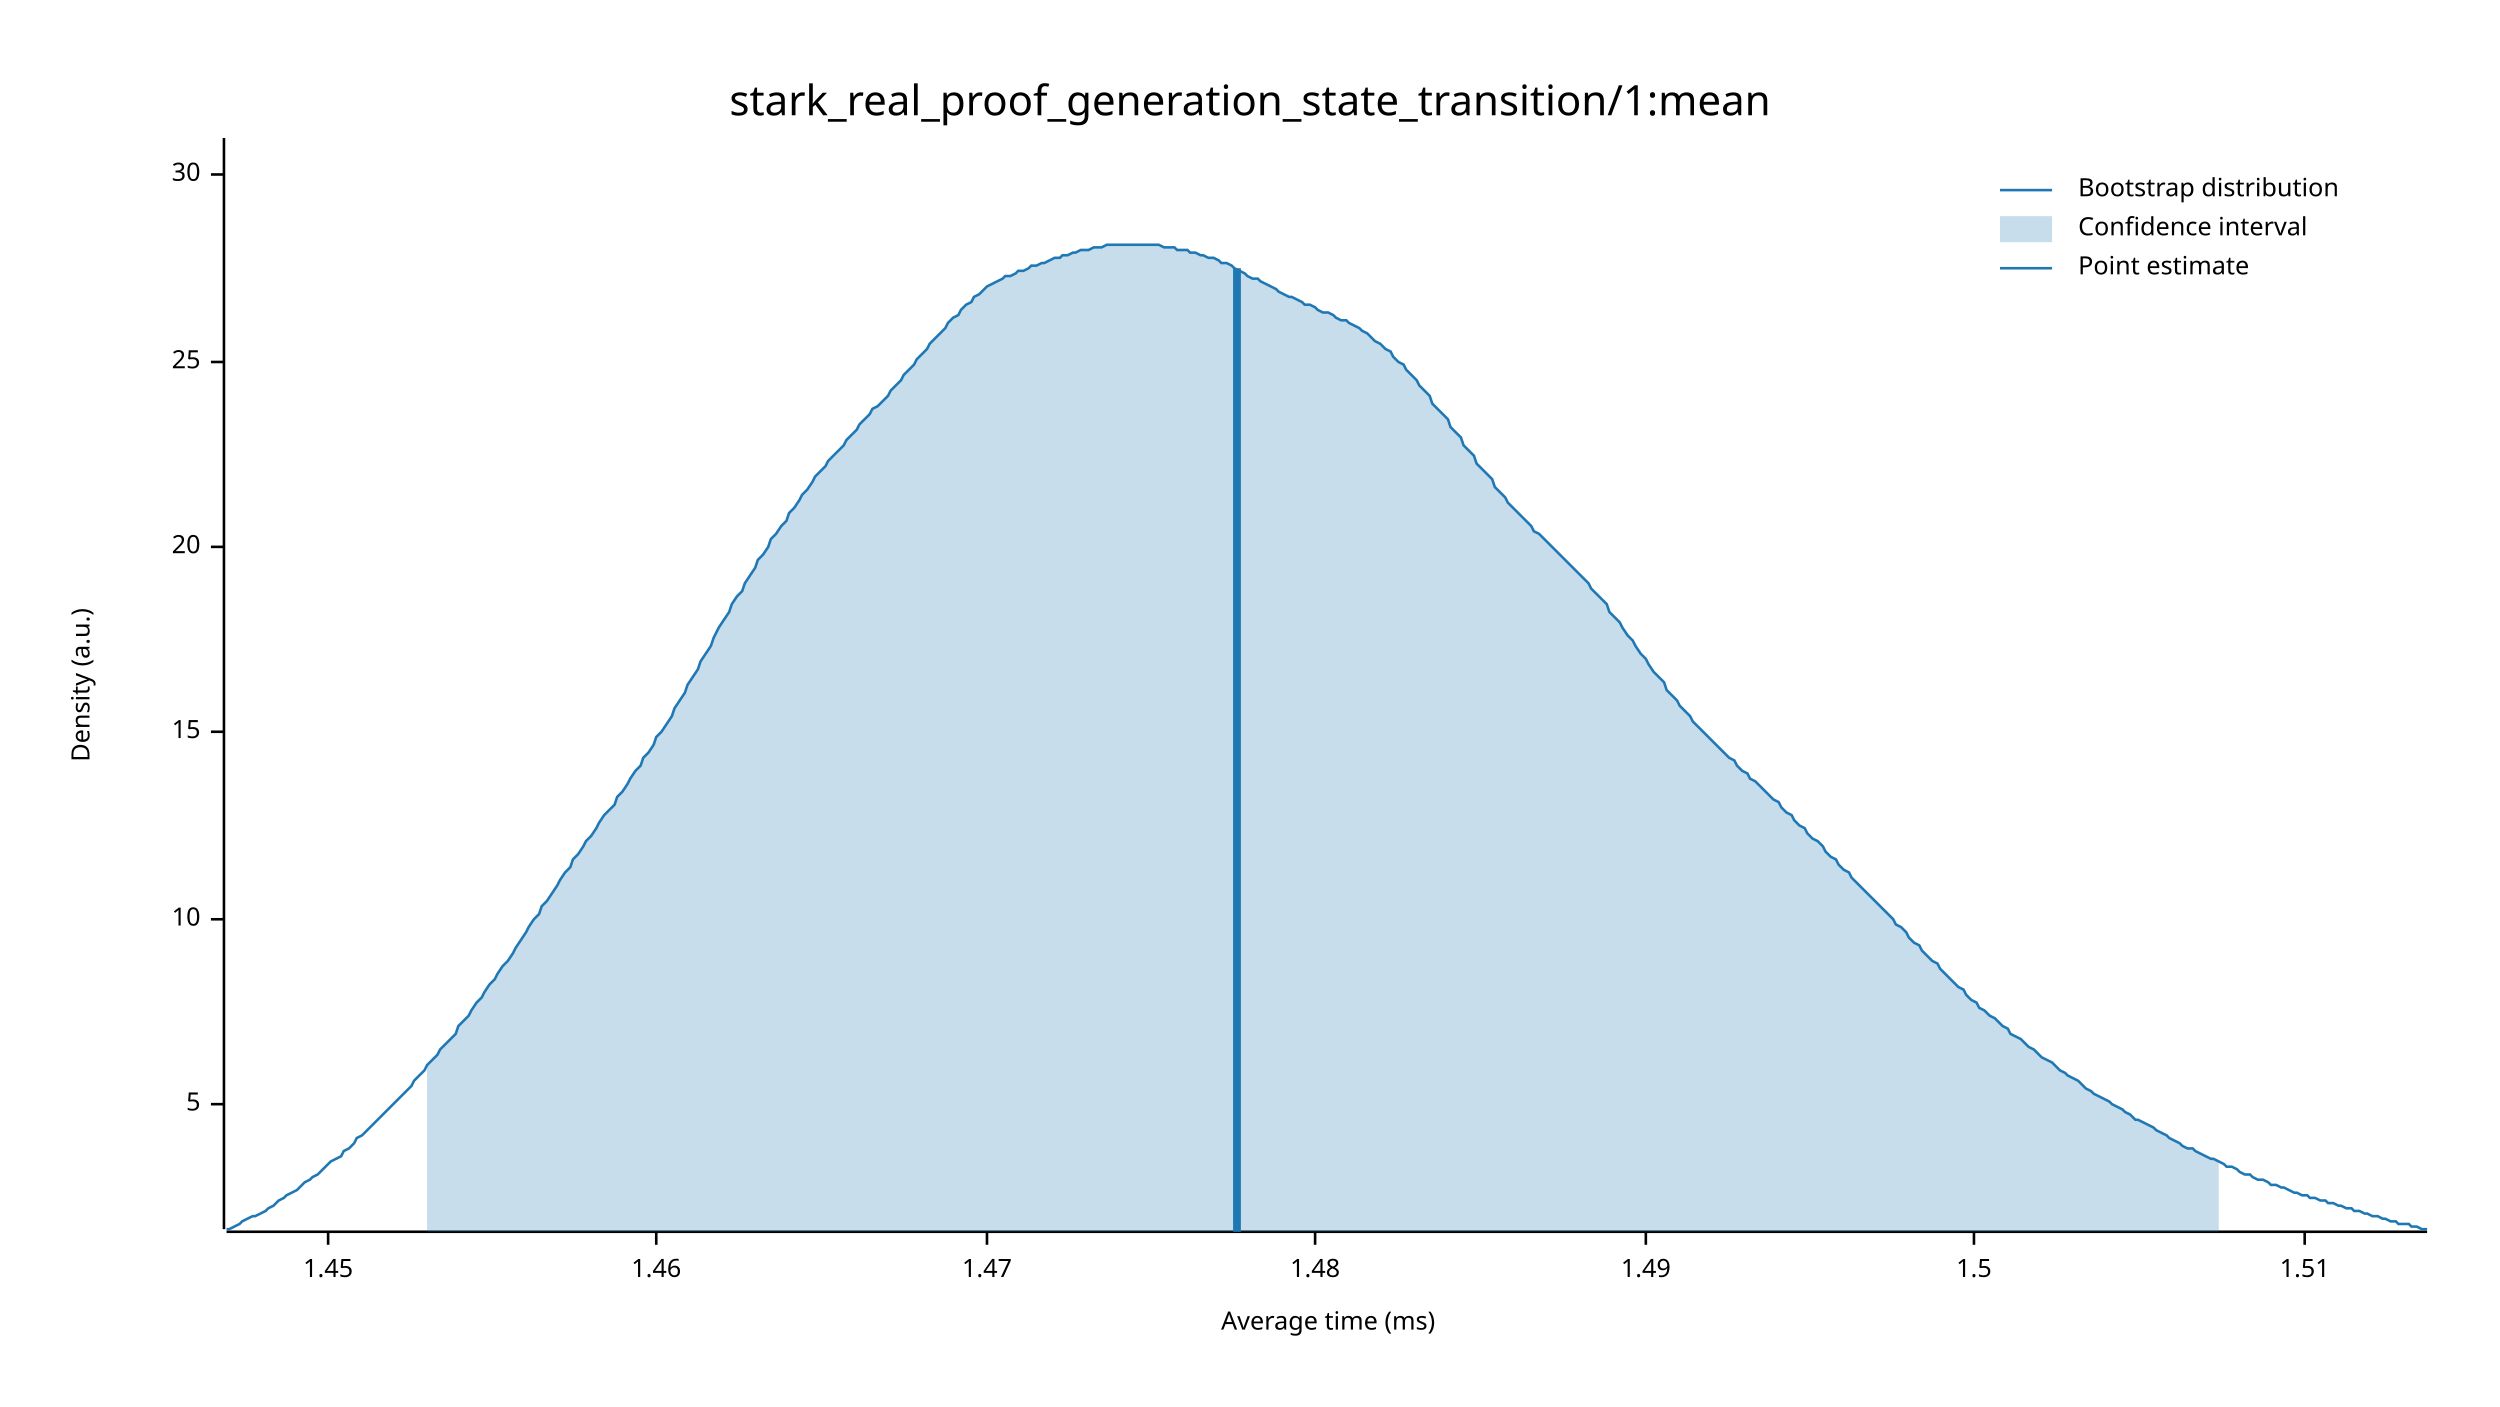
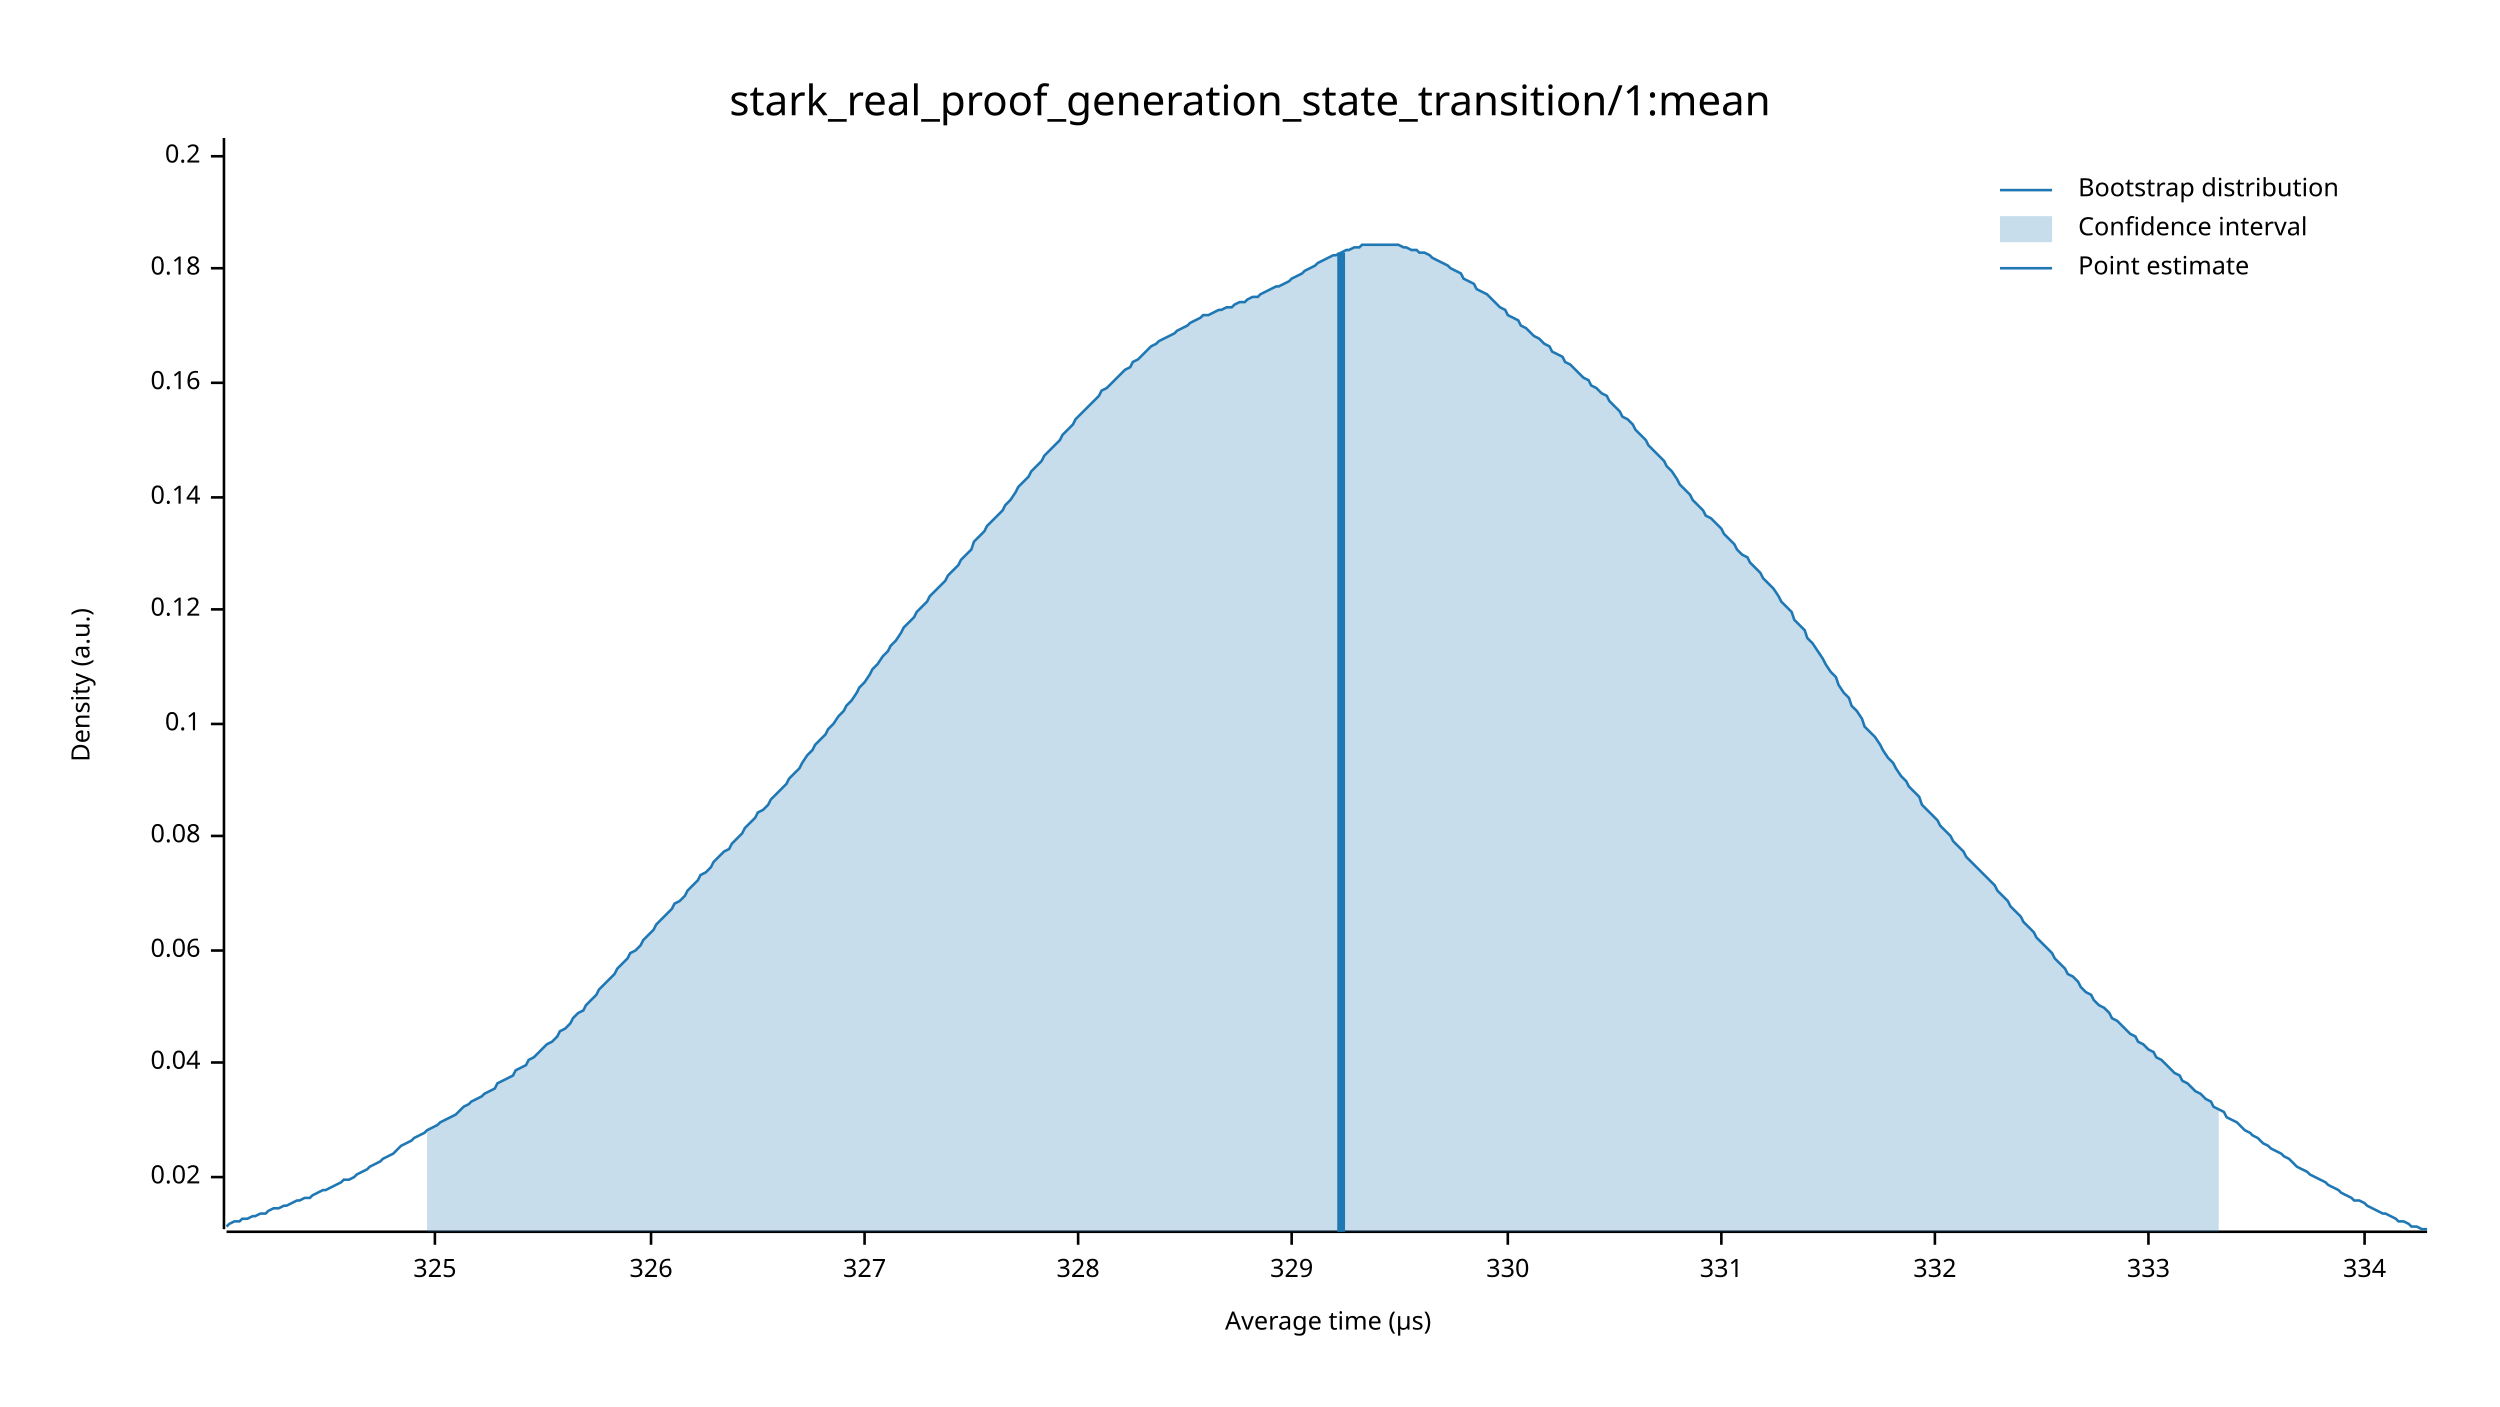
<svg xmlns="http://www.w3.org/2000/svg" width="960" height="540" viewBox="0 0 960 540">
  <text x="480" y="32" dy="0.76em" text-anchor="middle" font-family="sans-serif" font-size="16.129" opacity="1" fill="#000000">
stark_real_proof_generation_state_transition/1:mean
</text>
  <text x="27" y="263" dy="0.76em" text-anchor="middle" font-family="sans-serif" font-size="9.677" opacity="1" fill="#000000" transform="rotate(270, 27, 263)">
Density (a.u.)
</text>
  <text x="510" y="513" dy="-0.5ex" text-anchor="middle" font-family="sans-serif" font-size="9.677" opacity="1" fill="#000000">
- Average time (ms)
+ Average time (µs)
</text>
  <polyline fill="none" opacity="1" stroke="#000000" stroke-width="1" points="86,53 86,472 " />
-   <text x="77" y="424" dy="0.5ex" text-anchor="end" font-family="sans-serif" font-size="9.677" opacity="1" fill="#000000">
- 5
+   <text x="77" y="452" dy="0.5ex" text-anchor="end" font-family="sans-serif" font-size="9.677" opacity="1" fill="#000000">
+ 0.02
</text>
-   <polyline fill="none" opacity="1" stroke="#000000" stroke-width="1" points="81,424 86,424 " />
-   <text x="77" y="353" dy="0.5ex" text-anchor="end" font-family="sans-serif" font-size="9.677" opacity="1" fill="#000000">
- 10
+   <polyline fill="none" opacity="1" stroke="#000000" stroke-width="1" points="81,452 86,452 " />
+   <text x="77" y="408" dy="0.5ex" text-anchor="end" font-family="sans-serif" font-size="9.677" opacity="1" fill="#000000">
+ 0.04
</text>
-   <polyline fill="none" opacity="1" stroke="#000000" stroke-width="1" points="81,353 86,353 " />
-   <text x="77" y="281" dy="0.5ex" text-anchor="end" font-family="sans-serif" font-size="9.677" opacity="1" fill="#000000">
- 15
+   <polyline fill="none" opacity="1" stroke="#000000" stroke-width="1" points="81,408 86,408 " />
+   <text x="77" y="365" dy="0.5ex" text-anchor="end" font-family="sans-serif" font-size="9.677" opacity="1" fill="#000000">
+ 0.06
</text>
-   <polyline fill="none" opacity="1" stroke="#000000" stroke-width="1" points="81,281 86,281 " />
-   <text x="77" y="210" dy="0.5ex" text-anchor="end" font-family="sans-serif" font-size="9.677" opacity="1" fill="#000000">
- 20
+   <polyline fill="none" opacity="1" stroke="#000000" stroke-width="1" points="81,365 86,365 " />
+   <text x="77" y="321" dy="0.5ex" text-anchor="end" font-family="sans-serif" font-size="9.677" opacity="1" fill="#000000">
+ 0.08
</text>
-   <polyline fill="none" opacity="1" stroke="#000000" stroke-width="1" points="81,210 86,210 " />
-   <text x="77" y="139" dy="0.5ex" text-anchor="end" font-family="sans-serif" font-size="9.677" opacity="1" fill="#000000">
- 25
+   <polyline fill="none" opacity="1" stroke="#000000" stroke-width="1" points="81,321 86,321 " />
+   <text x="77" y="278" dy="0.5ex" text-anchor="end" font-family="sans-serif" font-size="9.677" opacity="1" fill="#000000">
+ 0.1
</text>
-   <polyline fill="none" opacity="1" stroke="#000000" stroke-width="1" points="81,139 86,139 " />
-   <text x="77" y="67" dy="0.5ex" text-anchor="end" font-family="sans-serif" font-size="9.677" opacity="1" fill="#000000">
- 30
+   <polyline fill="none" opacity="1" stroke="#000000" stroke-width="1" points="81,278 86,278 " />
+   <text x="77" y="234" dy="0.5ex" text-anchor="end" font-family="sans-serif" font-size="9.677" opacity="1" fill="#000000">
+ 0.12
</text>
-   <polyline fill="none" opacity="1" stroke="#000000" stroke-width="1" points="81,67 86,67 " />
+   <polyline fill="none" opacity="1" stroke="#000000" stroke-width="1" points="81,234 86,234 " />
+   <text x="77" y="191" dy="0.5ex" text-anchor="end" font-family="sans-serif" font-size="9.677" opacity="1" fill="#000000">
+ 0.14
+ </text>
+   <polyline fill="none" opacity="1" stroke="#000000" stroke-width="1" points="81,191 86,191 " />
+   <text x="77" y="147" dy="0.5ex" text-anchor="end" font-family="sans-serif" font-size="9.677" opacity="1" fill="#000000">
+ 0.16
+ </text>
+   <polyline fill="none" opacity="1" stroke="#000000" stroke-width="1" points="81,147 86,147 " />
+   <text x="77" y="103" dy="0.5ex" text-anchor="end" font-family="sans-serif" font-size="9.677" opacity="1" fill="#000000">
+ 0.18
+ </text>
+   <polyline fill="none" opacity="1" stroke="#000000" stroke-width="1" points="81,103 86,103 " />
+   <text x="77" y="60" dy="0.5ex" text-anchor="end" font-family="sans-serif" font-size="9.677" opacity="1" fill="#000000">
+ 0.2
+ </text>
+   <polyline fill="none" opacity="1" stroke="#000000" stroke-width="1" points="81,60 86,60 " />
  <polyline fill="none" opacity="1" stroke="#000000" stroke-width="1" points="87,473 932,473 " />
-   <text x="126" y="483" dy="0.76em" text-anchor="middle" font-family="sans-serif" font-size="9.677" opacity="1" fill="#000000">
- 1.45
+   <text x="167" y="483" dy="0.76em" text-anchor="middle" font-family="sans-serif" font-size="9.677" opacity="1" fill="#000000">
+ 325
</text>
-   <polyline fill="none" opacity="1" stroke="#000000" stroke-width="1" points="126,473 126,478 " />
-   <text x="252" y="483" dy="0.76em" text-anchor="middle" font-family="sans-serif" font-size="9.677" opacity="1" fill="#000000">
- 1.46
+   <polyline fill="none" opacity="1" stroke="#000000" stroke-width="1" points="167,473 167,478 " />
+   <text x="250" y="483" dy="0.76em" text-anchor="middle" font-family="sans-serif" font-size="9.677" opacity="1" fill="#000000">
+ 326
</text>
-   <polyline fill="none" opacity="1" stroke="#000000" stroke-width="1" points="252,473 252,478 " />
-   <text x="379" y="483" dy="0.76em" text-anchor="middle" font-family="sans-serif" font-size="9.677" opacity="1" fill="#000000">
- 1.47
+   <polyline fill="none" opacity="1" stroke="#000000" stroke-width="1" points="250,473 250,478 " />
+   <text x="332" y="483" dy="0.76em" text-anchor="middle" font-family="sans-serif" font-size="9.677" opacity="1" fill="#000000">
+ 327
</text>
-   <polyline fill="none" opacity="1" stroke="#000000" stroke-width="1" points="379,473 379,478 " />
-   <text x="505" y="483" dy="0.76em" text-anchor="middle" font-family="sans-serif" font-size="9.677" opacity="1" fill="#000000">
- 1.48
+   <polyline fill="none" opacity="1" stroke="#000000" stroke-width="1" points="332,473 332,478 " />
+   <text x="414" y="483" dy="0.76em" text-anchor="middle" font-family="sans-serif" font-size="9.677" opacity="1" fill="#000000">
+ 328
</text>
-   <polyline fill="none" opacity="1" stroke="#000000" stroke-width="1" points="505,473 505,478 " />
-   <text x="632" y="483" dy="0.76em" text-anchor="middle" font-family="sans-serif" font-size="9.677" opacity="1" fill="#000000">
- 1.49
+   <polyline fill="none" opacity="1" stroke="#000000" stroke-width="1" points="414,473 414,478 " />
+   <text x="496" y="483" dy="0.76em" text-anchor="middle" font-family="sans-serif" font-size="9.677" opacity="1" fill="#000000">
+ 329
</text>
-   <polyline fill="none" opacity="1" stroke="#000000" stroke-width="1" points="632,473 632,478 " />
-   <text x="758" y="483" dy="0.76em" text-anchor="middle" font-family="sans-serif" font-size="9.677" opacity="1" fill="#000000">
- 1.5
+   <polyline fill="none" opacity="1" stroke="#000000" stroke-width="1" points="496,473 496,478 " />
+   <text x="579" y="483" dy="0.76em" text-anchor="middle" font-family="sans-serif" font-size="9.677" opacity="1" fill="#000000">
+ 330
</text>
-   <polyline fill="none" opacity="1" stroke="#000000" stroke-width="1" points="758,473 758,478 " />
-   <text x="885" y="483" dy="0.76em" text-anchor="middle" font-family="sans-serif" font-size="9.677" opacity="1" fill="#000000">
- 1.51
+   <polyline fill="none" opacity="1" stroke="#000000" stroke-width="1" points="579,473 579,478 " />
+   <text x="661" y="483" dy="0.76em" text-anchor="middle" font-family="sans-serif" font-size="9.677" opacity="1" fill="#000000">
+ 331
</text>
-   <polyline fill="none" opacity="1" stroke="#000000" stroke-width="1" points="885,473 885,478 " />
-   <polyline fill="none" opacity="1" stroke="#1F78B4" stroke-width="1" points="87,472 88,472 90,471 92,470 93,469 95,468 97,467 98,467 100,466 102,465 103,464 105,463 107,461 109,460 110,459 112,458 114,457 115,456 117,454 119,453 120,452 122,451 124,449 125,448 127,446 129,445 131,444 132,442 134,441 136,439 137,437 139,436 141,434 142,433 144,431 146,429 147,428 149,426 151,424 153,422 154,421 156,419 158,417 159,415 161,413 163,411 164,409 166,407 168,405 169,403 171,401 173,399 175,397 176,394 178,392 180,390 181,388 183,385 185,383 186,381 188,378 190,376 191,374 193,371 195,369 197,366 198,364 200,361 202,358 203,356 205,353 207,351 208,348 210,346 212,343 214,340 215,338 217,335 219,333 220,330 222,328 224,325 225,323 227,321 229,318 230,316 232,313 234,311 236,309 237,306 239,304 241,301 242,299 244,296 246,294 247,291 249,289 251,286 252,283 254,281 256,278 258,275 259,272 261,269 263,266 264,263 266,260 268,257 269,254 271,251 273,248 274,245 276,241 278,238 280,235 281,232 283,229 285,227 286,224 288,221 290,218 291,215 293,213 295,210 296,207 298,205 300,202 302,200 303,197 305,195 307,192 308,190 310,188 312,185 313,183 315,181 317,179 318,177 320,175 322,173 324,171 325,169 327,167 329,165 330,163 332,161 334,159 335,157 337,156 339,154 341,152 342,150 344,148 346,146 347,144 349,142 351,140 352,138 354,136 356,134 357,132 359,130 361,128 363,126 364,124 366,122 368,121 369,119 371,117 373,116 374,114 376,113 378,111 379,110 381,109 383,108 385,107 386,106 388,106 390,105 391,104 393,104 395,103 396,102 398,102 400,101 401,101 403,100 405,99 407,99 408,98 410,98 412,97 413,97 415,96 417,96 418,96 420,95 422,95 423,95 425,94 427,94 429,94 430,94 432,94 434,94 435,94 437,94 439,94 440,94 442,94 444,94 445,94 447,95 449,95 451,95 452,96 454,96 456,96 457,97 459,97 461,98 462,98 464,99 466,99 468,100 469,101 471,101 473,102 474,103 476,104 478,105 479,106 481,107 483,107 484,108 486,109 488,110 490,111 491,112 493,113 495,114 496,114 498,115 500,116 501,117 503,117 505,118 506,119 508,120 510,120 512,121 513,122 515,123 517,123 518,124 520,125 522,126 523,127 525,128 527,130 528,131 530,132 532,134 534,135 535,137 537,139 539,140 540,142 542,144 544,146 545,148 547,150 549,152 550,155 552,157 554,159 556,161 557,164 559,166 561,168 562,171 564,173 566,175 567,178 569,180 571,182 573,184 574,187 576,189 578,191 579,193 581,195 583,197 584,198 586,200 588,202 589,204 591,205 593,207 595,209 596,210 598,212 600,214 601,215 603,217 605,219 606,220 608,222 610,224 611,226 613,228 615,230 617,232 618,235 620,237 622,239 623,241 625,244 627,246 628,248 630,251 632,253 633,255 635,258 637,260 639,262 640,265 642,267 644,269 645,271 647,273 649,275 650,277 652,279 654,281 655,282 657,284 659,286 661,288 662,289 664,291 666,292 667,294 669,296 671,297 672,299 674,300 676,302 677,303 679,305 681,307 683,308 684,310 686,312 688,313 689,315 691,317 693,318 694,320 696,322 698,323 700,325 701,327 703,329 705,330 706,332 708,334 710,335 711,337 713,339 715,341 716,342 718,344 720,346 722,348 723,349 725,351 727,353 728,355 730,356 732,358 733,360 735,362 737,363 738,365 740,367 742,369 744,370 745,372 747,374 749,376 750,377 752,379 754,380 755,382 757,384 759,385 760,387 762,388 764,390 766,391 767,392 769,394 771,395 772,397 774,398 776,399 777,400 779,402 781,403 782,404 784,406 786,407 788,408 789,409 791,411 793,412 794,413 796,414 798,415 799,416 801,418 803,419 804,420 806,421 808,422 810,423 811,424 813,425 815,426 816,427 818,428 820,430 821,430 823,431 825,432 827,433 828,434 830,435 832,436 833,437 835,438 837,439 838,440 840,441 842,441 843,442 845,443 847,444 849,445 850,445 852,446 854,447 855,448 857,448 859,449 860,450 862,451 864,451 865,452 867,453 869,453 871,454 872,455 874,455 876,456 877,456 879,457 881,458 882,458 884,459 886,459 887,460 889,460 891,461 893,461 894,462 896,462 898,463 899,463 901,464 903,464 904,465 906,465 908,466 909,466 911,467 913,467 915,468 916,468 918,469 920,469 921,470 923,470 925,470 926,471 928,471 930,472 932,472 " />
-   <polygon opacity="0.25" fill="#1F78B4" points="164,409 166,407 168,405 169,403 171,401 173,399 175,397 176,394 178,392 180,390 181,388 183,385 185,383 186,381 188,378 190,376 191,374 193,371 195,369 197,366 198,364 200,361 202,358 203,356 205,353 207,351 208,348 210,346 212,343 214,340 215,338 217,335 219,333 220,330 222,328 224,325 225,323 227,321 229,318 230,316 232,313 234,311 236,309 237,306 239,304 241,301 242,299 244,296 246,294 247,291 249,289 251,286 252,283 254,281 256,278 258,275 259,272 261,269 263,266 264,263 266,260 268,257 269,254 271,251 273,248 274,245 276,241 278,238 280,235 281,232 283,229 285,227 286,224 288,221 290,218 291,215 293,213 295,210 296,207 298,205 300,202 302,200 303,197 305,195 307,192 308,190 310,188 312,185 313,183 315,181 317,179 318,177 320,175 322,173 324,171 325,169 327,167 329,165 330,163 332,161 334,159 335,157 337,156 339,154 341,152 342,150 344,148 346,146 347,144 349,142 351,140 352,138 354,136 356,134 357,132 359,130 361,128 363,126 364,124 366,122 368,121 369,119 371,117 373,116 374,114 376,113 378,111 379,110 381,109 383,108 385,107 386,106 388,106 390,105 391,104 393,104 395,103 396,102 398,102 400,101 401,101 403,100 405,99 407,99 408,98 410,98 412,97 413,97 415,96 417,96 418,96 420,95 422,95 423,95 425,94 427,94 429,94 430,94 432,94 434,94 435,94 437,94 439,94 440,94 442,94 444,94 445,94 447,95 449,95 451,95 452,96 454,96 456,96 457,97 459,97 461,98 462,98 464,99 466,99 468,100 469,101 471,101 473,102 474,103 476,104 478,105 479,106 481,107 483,107 484,108 486,109 488,110 490,111 491,112 493,113 495,114 496,114 498,115 500,116 501,117 503,117 505,118 506,119 508,120 510,120 512,121 513,122 515,123 517,123 518,124 520,125 522,126 523,127 525,128 527,130 528,131 530,132 532,134 534,135 535,137 537,139 539,140 540,142 542,144 544,146 545,148 547,150 549,152 550,155 552,157 554,159 556,161 557,164 559,166 561,168 562,171 564,173 566,175 567,178 569,180 571,182 573,184 574,187 576,189 578,191 579,193 581,195 583,197 584,198 586,200 588,202 589,204 591,205 593,207 595,209 596,210 598,212 600,214 601,215 603,217 605,219 606,220 608,222 610,224 611,226 613,228 615,230 617,232 618,235 620,237 622,239 623,241 625,244 627,246 628,248 630,251 632,253 633,255 635,258 637,260 639,262 640,265 642,267 644,269 645,271 647,273 649,275 650,277 652,279 654,281 655,282 657,284 659,286 661,288 662,289 664,291 666,292 667,294 669,296 671,297 672,299 674,300 676,302 677,303 679,305 681,307 683,308 684,310 686,312 688,313 689,315 691,317 693,318 694,320 696,322 698,323 700,325 701,327 703,329 705,330 706,332 708,334 710,335 711,337 713,339 715,341 716,342 718,344 720,346 722,348 723,349 725,351 727,353 728,355 730,356 732,358 733,360 735,362 737,363 738,365 740,367 742,369 744,370 745,372 747,374 749,376 750,377 752,379 754,380 755,382 757,384 759,385 760,387 762,388 764,390 766,391 767,392 769,394 771,395 772,397 774,398 776,399 777,400 779,402 781,403 782,404 784,406 786,407 788,408 789,409 791,411 793,412 794,413 796,414 798,415 799,416 801,418 803,419 804,420 806,421 808,422 810,423 811,424 813,425 815,426 816,427 818,428 820,430 821,430 823,431 825,432 827,433 828,434 830,435 832,436 833,437 835,438 837,439 838,440 840,441 842,441 843,442 845,443 847,444 849,445 850,445 852,446 852,473 164,473 " />
-   <polyline fill="none" opacity="1" stroke="#1F78B4" stroke-width="3" points="475,473 475,103 " />
+   <polyline fill="none" opacity="1" stroke="#000000" stroke-width="1" points="661,473 661,478 " />
+   <text x="743" y="483" dy="0.76em" text-anchor="middle" font-family="sans-serif" font-size="9.677" opacity="1" fill="#000000">
+ 332
+ </text>
+   <polyline fill="none" opacity="1" stroke="#000000" stroke-width="1" points="743,473 743,478 " />
+   <text x="825" y="483" dy="0.76em" text-anchor="middle" font-family="sans-serif" font-size="9.677" opacity="1" fill="#000000">
+ 333
+ </text>
+   <polyline fill="none" opacity="1" stroke="#000000" stroke-width="1" points="825,473 825,478 " />
+   <text x="908" y="483" dy="0.76em" text-anchor="middle" font-family="sans-serif" font-size="9.677" opacity="1" fill="#000000">
+ 334
+ </text>
+   <polyline fill="none" opacity="1" stroke="#000000" stroke-width="1" points="908,473 908,478 " />
+   <polyline fill="none" opacity="1" stroke="#1F78B4" stroke-width="1" points="87,471 88,470 90,469 92,469 93,468 95,468 97,467 98,467 100,466 102,466 103,465 105,464 107,464 109,463 110,463 112,462 114,461 115,461 117,460 119,460 120,459 122,458 124,457 125,457 127,456 129,455 131,454 132,453 134,453 136,452 137,451 139,450 141,449 142,448 144,447 146,446 147,445 149,444 151,443 153,441 154,440 156,439 158,438 159,437 161,436 163,435 164,434 166,433 168,432 169,431 171,430 173,429 175,428 176,427 178,425 180,424 181,423 183,422 185,421 186,420 188,419 190,418 191,416 193,415 195,414 197,413 198,411 200,410 202,409 203,407 205,406 207,404 208,403 210,401 212,400 214,398 215,396 217,395 219,393 220,391 222,389 224,388 225,386 227,384 229,382 230,380 232,378 234,376 236,374 237,372 239,370 241,368 242,366 244,365 246,363 247,361 249,359 251,357 252,355 254,353 256,351 258,349 259,347 261,346 263,344 264,342 266,340 268,338 269,336 271,335 273,333 274,331 276,329 278,327 280,326 281,324 283,322 285,320 286,318 288,316 290,314 291,312 293,311 295,309 296,307 298,305 300,303 302,301 303,299 305,297 307,295 308,293 310,290 312,288 313,286 315,284 317,282 318,280 320,278 322,275 324,273 325,271 327,269 329,266 330,264 332,262 334,259 335,257 337,255 339,252 341,250 342,248 344,246 346,243 347,241 349,239 351,237 352,235 354,233 356,231 357,229 359,227 361,225 363,223 364,221 366,219 368,217 369,215 371,213 373,211 374,208 376,206 378,204 379,202 381,200 383,198 385,196 386,194 388,192 390,189 391,187 393,185 395,183 396,181 398,179 400,177 401,175 403,173 405,171 407,169 408,167 410,165 412,163 413,161 415,159 417,157 418,156 420,154 422,152 423,150 425,149 427,147 429,145 430,144 432,142 434,141 435,139 437,138 439,136 440,135 442,133 444,132 445,131 447,130 449,129 451,128 452,127 454,126 456,125 457,124 459,123 461,122 462,121 464,121 466,120 468,119 469,119 471,118 473,118 474,117 476,116 478,116 479,115 481,114 483,114 484,113 486,112 488,111 490,110 491,110 493,109 495,108 496,107 498,106 500,105 501,104 503,103 505,102 506,101 508,100 510,99 512,98 513,98 515,97 517,96 518,96 520,95 522,95 523,94 525,94 527,94 528,94 530,94 532,94 534,94 535,94 537,94 539,95 540,95 542,96 544,96 545,97 547,97 549,98 550,99 552,100 554,101 556,102 557,103 559,104 561,105 562,107 564,108 566,109 567,111 569,112 571,113 573,115 574,116 576,118 578,119 579,121 581,122 583,123 584,125 586,126 588,128 589,129 591,130 593,132 595,133 596,135 598,136 600,137 601,139 603,140 605,142 606,143 608,145 610,146 611,148 613,149 615,151 617,152 618,154 620,156 622,158 623,160 625,161 627,163 628,165 630,167 632,169 633,171 635,173 637,175 639,177 640,179 642,181 644,184 645,186 647,188 649,190 650,192 652,194 654,196 655,198 657,199 659,201 661,203 662,205 664,207 666,209 667,211 669,213 671,214 672,216 674,218 676,220 677,222 679,224 681,226 683,229 684,231 686,233 688,235 689,238 691,240 693,242 694,245 696,247 698,250 700,253 701,255 703,258 705,260 706,263 708,266 710,268 711,271 713,273 715,276 716,279 718,281 720,283 722,286 723,288 725,291 727,293 728,295 730,298 732,300 733,302 735,304 737,306 738,309 740,311 742,313 744,315 745,317 747,319 749,321 750,323 752,325 754,327 755,329 757,331 759,333 760,334 762,336 764,338 766,340 767,342 769,344 771,346 772,348 774,350 776,352 777,354 779,356 781,358 782,360 784,362 786,364 788,366 789,368 791,370 793,372 794,374 796,375 798,377 799,379 801,381 803,382 804,384 806,386 808,387 810,389 811,391 813,392 815,394 816,395 818,397 820,398 821,400 823,401 825,403 827,404 828,406 830,407 832,409 833,410 835,412 837,413 838,415 840,416 842,418 843,419 845,420 847,422 849,423 850,425 852,426 854,427 855,429 857,430 859,431 860,432 862,434 864,435 865,436 867,437 869,439 871,440 872,441 874,442 876,443 877,444 879,445 881,447 882,448 884,449 886,450 887,451 889,452 891,453 893,454 894,455 896,456 898,457 899,458 901,459 903,460 904,461 906,461 908,462 909,463 911,464 913,465 915,466 916,466 918,467 920,468 921,469 923,469 925,470 926,471 928,471 930,472 932,472 " />
+   <polygon opacity="0.25" fill="#1F78B4" points="164,434 166,433 168,432 169,431 171,430 173,429 175,428 176,427 178,425 180,424 181,423 183,422 185,421 186,420 188,419 190,418 191,416 193,415 195,414 197,413 198,411 200,410 202,409 203,407 205,406 207,404 208,403 210,401 212,400 214,398 215,396 217,395 219,393 220,391 222,389 224,388 225,386 227,384 229,382 230,380 232,378 234,376 236,374 237,372 239,370 241,368 242,366 244,365 246,363 247,361 249,359 251,357 252,355 254,353 256,351 258,349 259,347 261,346 263,344 264,342 266,340 268,338 269,336 271,335 273,333 274,331 276,329 278,327 280,326 281,324 283,322 285,320 286,318 288,316 290,314 291,312 293,311 295,309 296,307 298,305 300,303 302,301 303,299 305,297 307,295 308,293 310,290 312,288 313,286 315,284 317,282 318,280 320,278 322,275 324,273 325,271 327,269 329,266 330,264 332,262 334,259 335,257 337,255 339,252 341,250 342,248 344,246 346,243 347,241 349,239 351,237 352,235 354,233 356,231 357,229 359,227 361,225 363,223 364,221 366,219 368,217 369,215 371,213 373,211 374,208 376,206 378,204 379,202 381,200 383,198 385,196 386,194 388,192 390,189 391,187 393,185 395,183 396,181 398,179 400,177 401,175 403,173 405,171 407,169 408,167 410,165 412,163 413,161 415,159 417,157 418,156 420,154 422,152 423,150 425,149 427,147 429,145 430,144 432,142 434,141 435,139 437,138 439,136 440,135 442,133 444,132 445,131 447,130 449,129 451,128 452,127 454,126 456,125 457,124 459,123 461,122 462,121 464,121 466,120 468,119 469,119 471,118 473,118 474,117 476,116 478,116 479,115 481,114 483,114 484,113 486,112 488,111 490,110 491,110 493,109 495,108 496,107 498,106 500,105 501,104 503,103 505,102 506,101 508,100 510,99 512,98 513,98 515,97 517,96 518,96 520,95 522,95 523,94 525,94 527,94 528,94 530,94 532,94 534,94 535,94 537,94 539,95 540,95 542,96 544,96 545,97 547,97 549,98 550,99 552,100 554,101 556,102 557,103 559,104 561,105 562,107 564,108 566,109 567,111 569,112 571,113 573,115 574,116 576,118 578,119 579,121 581,122 583,123 584,125 586,126 588,128 589,129 591,130 593,132 595,133 596,135 598,136 600,137 601,139 603,140 605,142 606,143 608,145 610,146 611,148 613,149 615,151 617,152 618,154 620,156 622,158 623,160 625,161 627,163 628,165 630,167 632,169 633,171 635,173 637,175 639,177 640,179 642,181 644,184 645,186 647,188 649,190 650,192 652,194 654,196 655,198 657,199 659,201 661,203 662,205 664,207 666,209 667,211 669,213 671,214 672,216 674,218 676,220 677,222 679,224 681,226 683,229 684,231 686,233 688,235 689,238 691,240 693,242 694,245 696,247 698,250 700,253 701,255 703,258 705,260 706,263 708,266 710,268 711,271 713,273 715,276 716,279 718,281 720,283 722,286 723,288 725,291 727,293 728,295 730,298 732,300 733,302 735,304 737,306 738,309 740,311 742,313 744,315 745,317 747,319 749,321 750,323 752,325 754,327 755,329 757,331 759,333 760,334 762,336 764,338 766,340 767,342 769,344 771,346 772,348 774,350 776,352 777,354 779,356 781,358 782,360 784,362 786,364 788,366 789,368 791,370 793,372 794,374 796,375 798,377 799,379 801,381 803,382 804,384 806,386 808,387 810,389 811,391 813,392 815,394 816,395 818,397 820,398 821,400 823,401 825,403 827,404 828,406 830,407 832,409 833,410 835,412 837,413 838,415 840,416 842,418 843,419 845,420 847,422 849,423 850,425 852,426 852,473 164,473 " />
+   <polyline fill="none" opacity="1" stroke="#1F78B4" stroke-width="3" points="515,473 515,97 " />
  <text x="798" y="68" dy="0.76em" text-anchor="start" font-family="sans-serif" font-size="9.677" opacity="1" fill="#000000">
Bootstrap distribution
</text>
  <text x="798" y="83" dy="0.76em" text-anchor="start" font-family="sans-serif" font-size="9.677" opacity="1" fill="#000000">
Confidence interval
</text>
  <text x="798" y="98" dy="0.76em" text-anchor="start" font-family="sans-serif" font-size="9.677" opacity="1" fill="#000000">
Point estimate
</text>
  <polyline fill="none" opacity="1" stroke="#1F78B4" stroke-width="1" points="768,73 788,73 " />
  <rect x="768" y="83" width="20" height="10" opacity="0.25" fill="#1F78B4" stroke="none" />
  <polyline fill="none" opacity="1" stroke="#1F78B4" stroke-width="1" points="768,103 788,103 " />
</svg>
